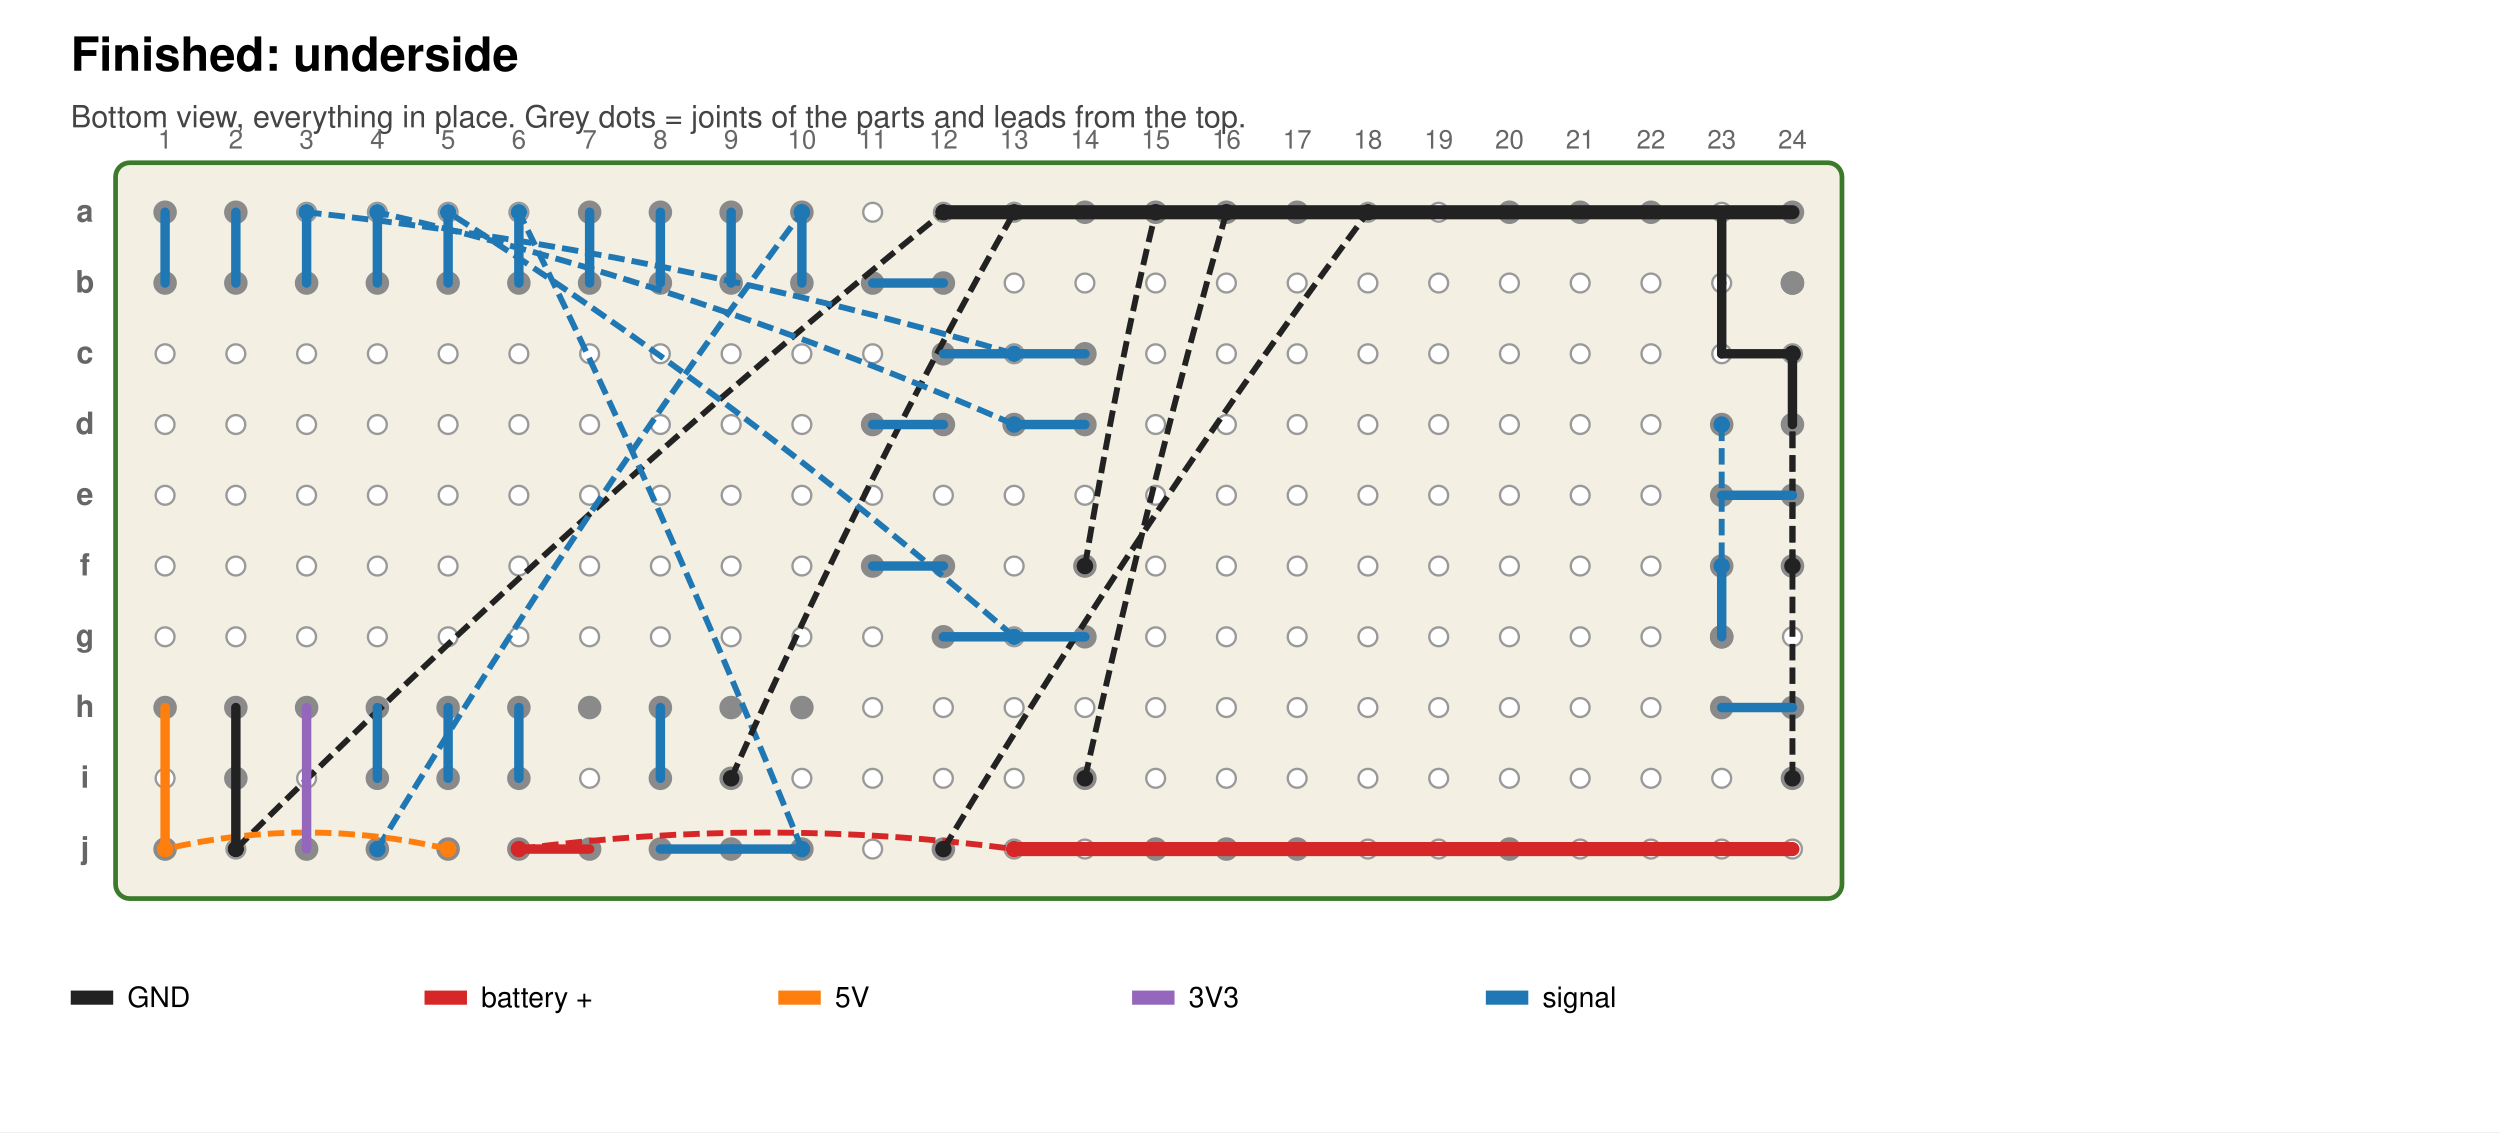
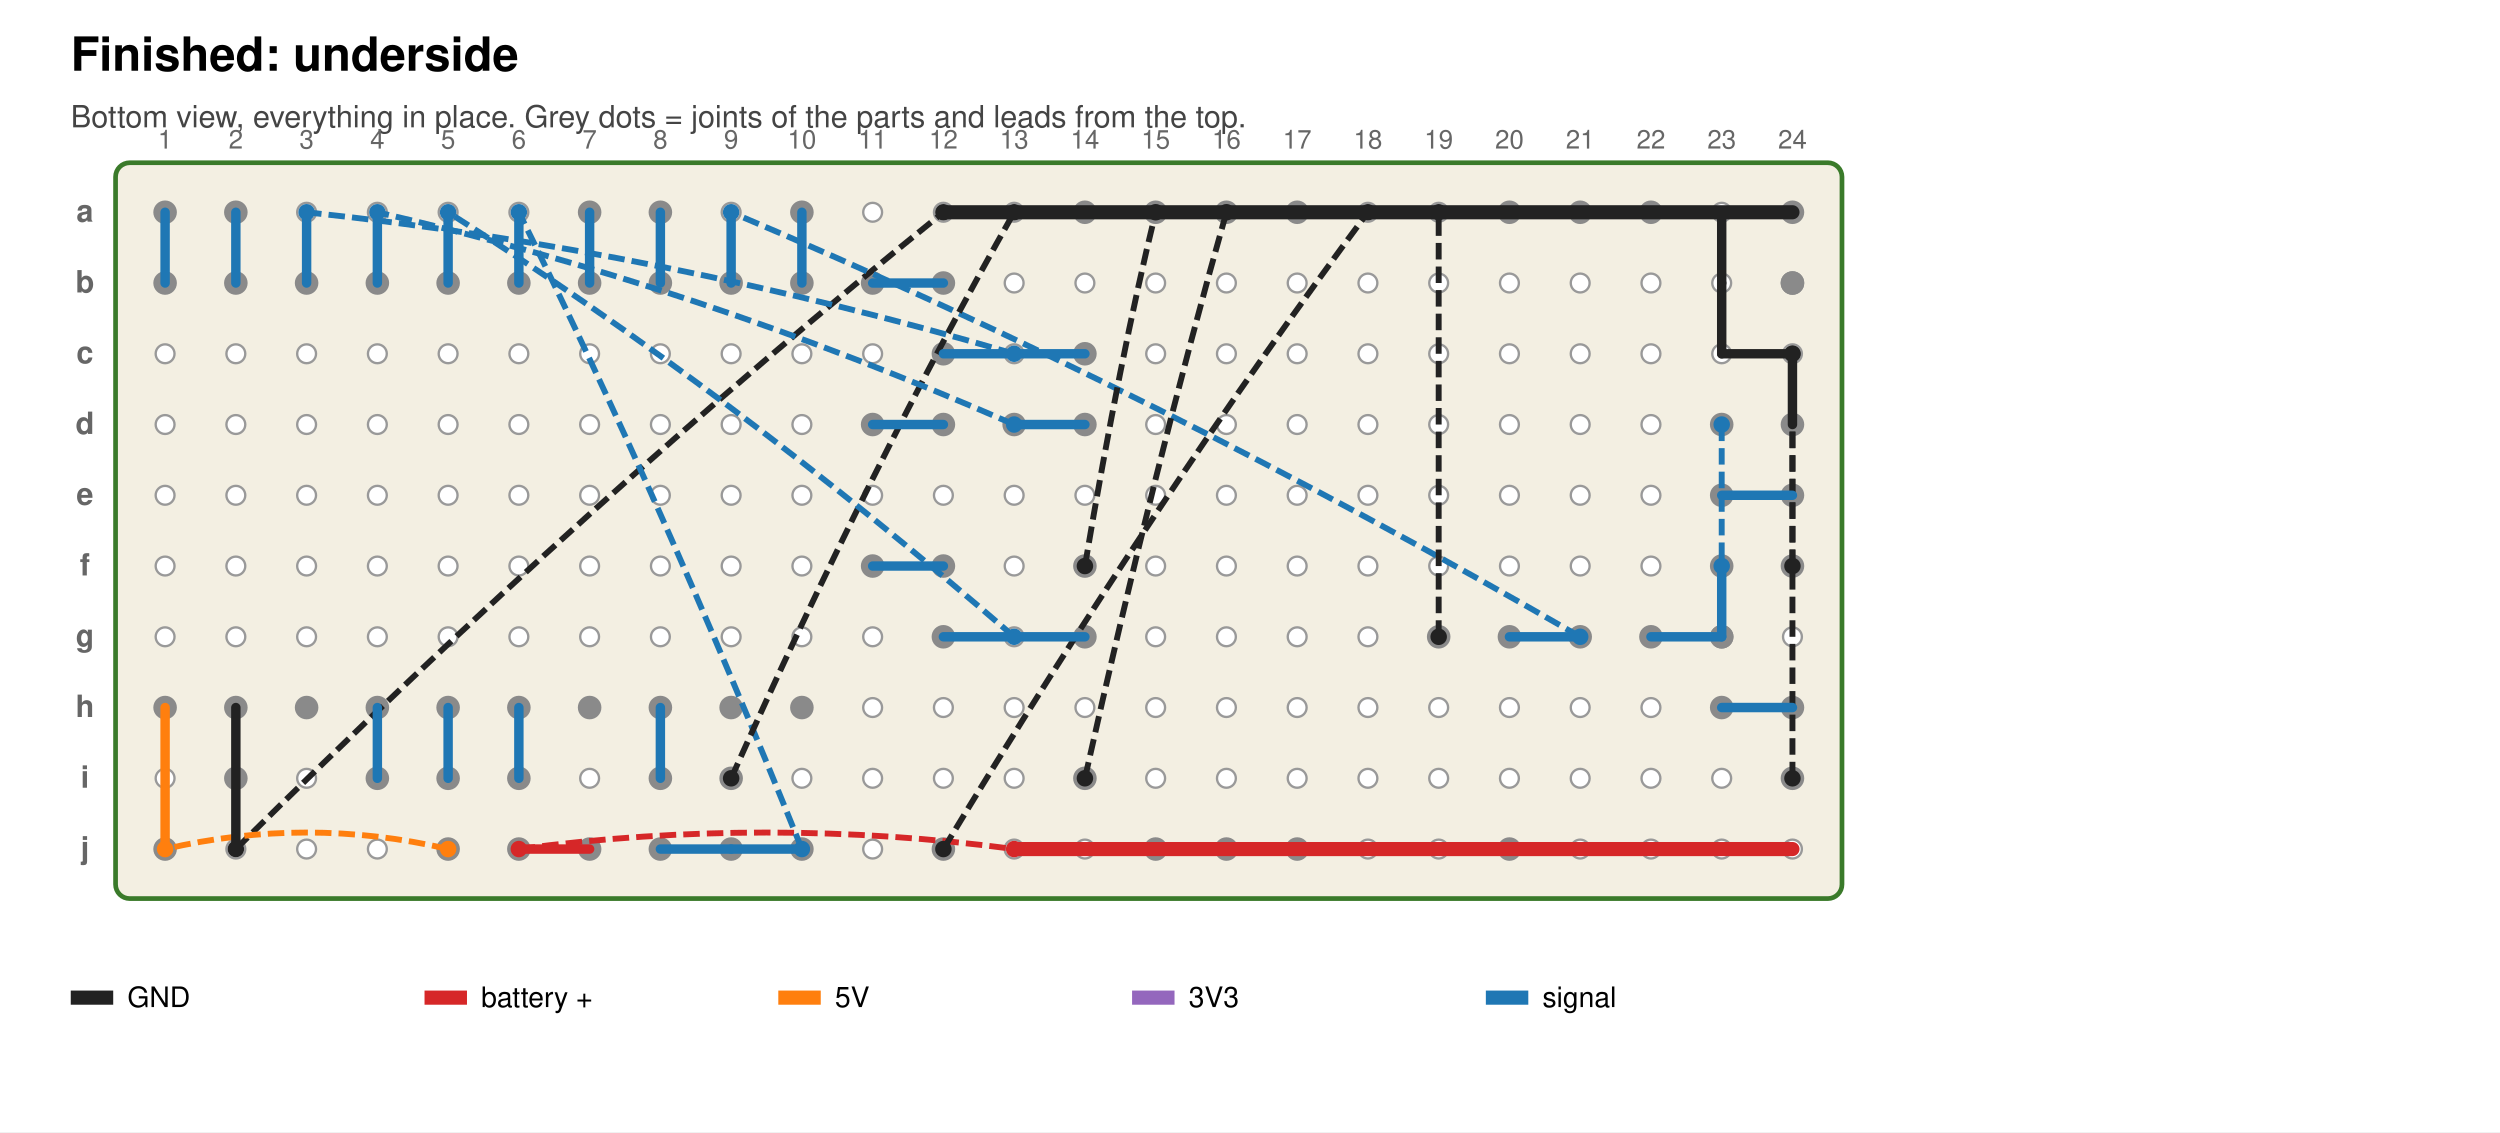
<svg xmlns="http://www.w3.org/2000/svg" width="1060" height="480" font-family="Helvetica,Arial">
  <defs>
    <filter id="mute">
      <feColorMatrix type="saturate" values="0" />
    </filter>
  </defs>
  <rect width="100%" height="100%" fill="#ffffff" />
  <text x="30" y="30" font-size="20" font-weight="bold">Finished: underside</text>
  <text x="30" y="54" font-size="13" fill="#444">Bottom view, everything in place. Grey dots = joints of the parts and leads from the top.</text>
  <rect x="49" y="69" width="732" height="312" rx="6" fill="#f3efe2" stroke="#3a7a2a" stroke-width="2" />
  <text x="70" y="63" font-size="11" fill="#666" text-anchor="middle">1</text>
  <text x="100" y="63" font-size="11" fill="#666" text-anchor="middle">2</text>
  <text x="130" y="63" font-size="11" fill="#666" text-anchor="middle">3</text>
  <text x="160" y="63" font-size="11" fill="#666" text-anchor="middle">4</text>
  <text x="190" y="63" font-size="11" fill="#666" text-anchor="middle">5</text>
  <text x="220" y="63" font-size="11" fill="#666" text-anchor="middle">6</text>
  <text x="250" y="63" font-size="11" fill="#666" text-anchor="middle">7</text>
  <text x="280" y="63" font-size="11" fill="#666" text-anchor="middle">8</text>
  <text x="310" y="63" font-size="11" fill="#666" text-anchor="middle">9</text>
  <text x="340" y="63" font-size="11" fill="#666" text-anchor="middle">10</text>
  <text x="370" y="63" font-size="11" fill="#666" text-anchor="middle">11</text>
  <text x="400" y="63" font-size="11" fill="#666" text-anchor="middle">12</text>
  <text x="430" y="63" font-size="11" fill="#666" text-anchor="middle">13</text>
  <text x="460" y="63" font-size="11" fill="#666" text-anchor="middle">14</text>
  <text x="490" y="63" font-size="11" fill="#666" text-anchor="middle">15</text>
  <text x="520" y="63" font-size="11" fill="#666" text-anchor="middle">16</text>
  <text x="550" y="63" font-size="11" fill="#666" text-anchor="middle">17</text>
  <text x="580" y="63" font-size="11" fill="#666" text-anchor="middle">18</text>
  <text x="610" y="63" font-size="11" fill="#666" text-anchor="middle">19</text>
  <text x="640" y="63" font-size="11" fill="#666" text-anchor="middle">20</text>
  <text x="670" y="63" font-size="11" fill="#666" text-anchor="middle">21</text>
  <text x="700" y="63" font-size="11" fill="#666" text-anchor="middle">22</text>
  <text x="730" y="63" font-size="11" fill="#666" text-anchor="middle">23</text>
  <text x="760" y="63" font-size="11" fill="#666" text-anchor="middle">24</text>
  <text x="36" y="94" font-size="13" font-weight="bold" fill="#666" text-anchor="middle">a</text>
  <text x="36" y="124" font-size="13" font-weight="bold" fill="#666" text-anchor="middle">b</text>
  <text x="36" y="154" font-size="13" font-weight="bold" fill="#666" text-anchor="middle">c</text>
  <text x="36" y="184" font-size="13" font-weight="bold" fill="#666" text-anchor="middle">d</text>
  <text x="36" y="214" font-size="13" font-weight="bold" fill="#666" text-anchor="middle">e</text>
  <text x="36" y="244" font-size="13" font-weight="bold" fill="#666" text-anchor="middle">f</text>
  <text x="36" y="274" font-size="13" font-weight="bold" fill="#666" text-anchor="middle">g</text>
  <text x="36" y="304" font-size="13" font-weight="bold" fill="#666" text-anchor="middle">h</text>
  <text x="36" y="334" font-size="13" font-weight="bold" fill="#666" text-anchor="middle">i</text>
  <text x="36" y="364" font-size="13" font-weight="bold" fill="#666" text-anchor="middle">j</text>
  <circle cx="70" cy="90" r="4" fill="#fff" stroke="#999" />
  <circle cx="70" cy="120" r="4" fill="#fff" stroke="#999" />
  <circle cx="70" cy="150" r="4" fill="#fff" stroke="#999" />
  <circle cx="70" cy="180" r="4" fill="#fff" stroke="#999" />
  <circle cx="70" cy="210" r="4" fill="#fff" stroke="#999" />
  <circle cx="70" cy="240" r="4" fill="#fff" stroke="#999" />
  <circle cx="70" cy="270" r="4" fill="#fff" stroke="#999" />
  <circle cx="70" cy="300" r="4" fill="#fff" stroke="#999" />
  <circle cx="70" cy="330" r="4" fill="#fff" stroke="#999" />
  <circle cx="70" cy="360" r="4" fill="#fff" stroke="#999" />
  <circle cx="100" cy="90" r="4" fill="#fff" stroke="#999" />
  <circle cx="100" cy="120" r="4" fill="#fff" stroke="#999" />
  <circle cx="100" cy="150" r="4" fill="#fff" stroke="#999" />
  <circle cx="100" cy="180" r="4" fill="#fff" stroke="#999" />
  <circle cx="100" cy="210" r="4" fill="#fff" stroke="#999" />
  <circle cx="100" cy="240" r="4" fill="#fff" stroke="#999" />
  <circle cx="100" cy="270" r="4" fill="#fff" stroke="#999" />
  <circle cx="100" cy="300" r="4" fill="#fff" stroke="#999" />
  <circle cx="100" cy="330" r="4" fill="#fff" stroke="#999" />
  <circle cx="100" cy="360" r="4" fill="#fff" stroke="#999" />
  <circle cx="130" cy="90" r="4" fill="#fff" stroke="#999" />
  <circle cx="130" cy="120" r="4" fill="#fff" stroke="#999" />
  <circle cx="130" cy="150" r="4" fill="#fff" stroke="#999" />
  <circle cx="130" cy="180" r="4" fill="#fff" stroke="#999" />
  <circle cx="130" cy="210" r="4" fill="#fff" stroke="#999" />
  <circle cx="130" cy="240" r="4" fill="#fff" stroke="#999" />
  <circle cx="130" cy="270" r="4" fill="#fff" stroke="#999" />
  <circle cx="130" cy="300" r="4" fill="#fff" stroke="#999" />
  <circle cx="130" cy="330" r="4" fill="#fff" stroke="#999" />
  <circle cx="130" cy="360" r="4" fill="#fff" stroke="#999" />
  <circle cx="160" cy="90" r="4" fill="#fff" stroke="#999" />
  <circle cx="160" cy="120" r="4" fill="#fff" stroke="#999" />
  <circle cx="160" cy="150" r="4" fill="#fff" stroke="#999" />
  <circle cx="160" cy="180" r="4" fill="#fff" stroke="#999" />
  <circle cx="160" cy="210" r="4" fill="#fff" stroke="#999" />
  <circle cx="160" cy="240" r="4" fill="#fff" stroke="#999" />
  <circle cx="160" cy="270" r="4" fill="#fff" stroke="#999" />
  <circle cx="160" cy="300" r="4" fill="#fff" stroke="#999" />
  <circle cx="160" cy="330" r="4" fill="#fff" stroke="#999" />
  <circle cx="160" cy="360" r="4" fill="#fff" stroke="#999" />
  <circle cx="190" cy="90" r="4" fill="#fff" stroke="#999" />
  <circle cx="190" cy="120" r="4" fill="#fff" stroke="#999" />
  <circle cx="190" cy="150" r="4" fill="#fff" stroke="#999" />
  <circle cx="190" cy="180" r="4" fill="#fff" stroke="#999" />
  <circle cx="190" cy="210" r="4" fill="#fff" stroke="#999" />
  <circle cx="190" cy="240" r="4" fill="#fff" stroke="#999" />
  <circle cx="190" cy="270" r="4" fill="#fff" stroke="#999" />
  <circle cx="190" cy="300" r="4" fill="#fff" stroke="#999" />
  <circle cx="190" cy="330" r="4" fill="#fff" stroke="#999" />
  <circle cx="190" cy="360" r="4" fill="#fff" stroke="#999" />
  <circle cx="220" cy="90" r="4" fill="#fff" stroke="#999" />
  <circle cx="220" cy="120" r="4" fill="#fff" stroke="#999" />
  <circle cx="220" cy="150" r="4" fill="#fff" stroke="#999" />
  <circle cx="220" cy="180" r="4" fill="#fff" stroke="#999" />
  <circle cx="220" cy="210" r="4" fill="#fff" stroke="#999" />
  <circle cx="220" cy="240" r="4" fill="#fff" stroke="#999" />
  <circle cx="220" cy="270" r="4" fill="#fff" stroke="#999" />
  <circle cx="220" cy="300" r="4" fill="#fff" stroke="#999" />
  <circle cx="220" cy="330" r="4" fill="#fff" stroke="#999" />
  <circle cx="220" cy="360" r="4" fill="#fff" stroke="#999" />
  <circle cx="250" cy="90" r="4" fill="#fff" stroke="#999" />
  <circle cx="250" cy="120" r="4" fill="#fff" stroke="#999" />
  <circle cx="250" cy="150" r="4" fill="#fff" stroke="#999" />
  <circle cx="250" cy="180" r="4" fill="#fff" stroke="#999" />
  <circle cx="250" cy="210" r="4" fill="#fff" stroke="#999" />
  <circle cx="250" cy="240" r="4" fill="#fff" stroke="#999" />
  <circle cx="250" cy="270" r="4" fill="#fff" stroke="#999" />
  <circle cx="250" cy="300" r="4" fill="#fff" stroke="#999" />
  <circle cx="250" cy="330" r="4" fill="#fff" stroke="#999" />
  <circle cx="250" cy="360" r="4" fill="#fff" stroke="#999" />
  <circle cx="280" cy="90" r="4" fill="#fff" stroke="#999" />
  <circle cx="280" cy="120" r="4" fill="#fff" stroke="#999" />
  <circle cx="280" cy="150" r="4" fill="#fff" stroke="#999" />
  <circle cx="280" cy="180" r="4" fill="#fff" stroke="#999" />
  <circle cx="280" cy="210" r="4" fill="#fff" stroke="#999" />
  <circle cx="280" cy="240" r="4" fill="#fff" stroke="#999" />
  <circle cx="280" cy="270" r="4" fill="#fff" stroke="#999" />
  <circle cx="280" cy="300" r="4" fill="#fff" stroke="#999" />
  <circle cx="280" cy="330" r="4" fill="#fff" stroke="#999" />
  <circle cx="280" cy="360" r="4" fill="#fff" stroke="#999" />
  <circle cx="310" cy="90" r="4" fill="#fff" stroke="#999" />
  <circle cx="310" cy="120" r="4" fill="#fff" stroke="#999" />
  <circle cx="310" cy="150" r="4" fill="#fff" stroke="#999" />
  <circle cx="310" cy="180" r="4" fill="#fff" stroke="#999" />
  <circle cx="310" cy="210" r="4" fill="#fff" stroke="#999" />
  <circle cx="310" cy="240" r="4" fill="#fff" stroke="#999" />
  <circle cx="310" cy="270" r="4" fill="#fff" stroke="#999" />
  <circle cx="310" cy="300" r="4" fill="#fff" stroke="#999" />
  <circle cx="310" cy="330" r="4" fill="#fff" stroke="#999" />
  <circle cx="310" cy="360" r="4" fill="#fff" stroke="#999" />
  <circle cx="340" cy="90" r="4" fill="#fff" stroke="#999" />
  <circle cx="340" cy="120" r="4" fill="#fff" stroke="#999" />
  <circle cx="340" cy="150" r="4" fill="#fff" stroke="#999" />
  <circle cx="340" cy="180" r="4" fill="#fff" stroke="#999" />
  <circle cx="340" cy="210" r="4" fill="#fff" stroke="#999" />
  <circle cx="340" cy="240" r="4" fill="#fff" stroke="#999" />
  <circle cx="340" cy="270" r="4" fill="#fff" stroke="#999" />
  <circle cx="340" cy="300" r="4" fill="#fff" stroke="#999" />
  <circle cx="340" cy="330" r="4" fill="#fff" stroke="#999" />
  <circle cx="340" cy="360" r="4" fill="#fff" stroke="#999" />
  <circle cx="370" cy="90" r="4" fill="#fff" stroke="#999" />
  <circle cx="370" cy="120" r="4" fill="#fff" stroke="#999" />
  <circle cx="370" cy="150" r="4" fill="#fff" stroke="#999" />
  <circle cx="370" cy="180" r="4" fill="#fff" stroke="#999" />
  <circle cx="370" cy="210" r="4" fill="#fff" stroke="#999" />
  <circle cx="370" cy="240" r="4" fill="#fff" stroke="#999" />
  <circle cx="370" cy="270" r="4" fill="#fff" stroke="#999" />
  <circle cx="370" cy="300" r="4" fill="#fff" stroke="#999" />
  <circle cx="370" cy="330" r="4" fill="#fff" stroke="#999" />
  <circle cx="370" cy="360" r="4" fill="#fff" stroke="#999" />
  <circle cx="400" cy="90" r="4" fill="#fff" stroke="#999" />
  <circle cx="400" cy="120" r="4" fill="#fff" stroke="#999" />
  <circle cx="400" cy="150" r="4" fill="#fff" stroke="#999" />
  <circle cx="400" cy="180" r="4" fill="#fff" stroke="#999" />
  <circle cx="400" cy="210" r="4" fill="#fff" stroke="#999" />
  <circle cx="400" cy="240" r="4" fill="#fff" stroke="#999" />
  <circle cx="400" cy="270" r="4" fill="#fff" stroke="#999" />
  <circle cx="400" cy="300" r="4" fill="#fff" stroke="#999" />
  <circle cx="400" cy="330" r="4" fill="#fff" stroke="#999" />
  <circle cx="400" cy="360" r="4" fill="#fff" stroke="#999" />
  <circle cx="430" cy="90" r="4" fill="#fff" stroke="#999" />
  <circle cx="430" cy="120" r="4" fill="#fff" stroke="#999" />
  <circle cx="430" cy="150" r="4" fill="#fff" stroke="#999" />
  <circle cx="430" cy="180" r="4" fill="#fff" stroke="#999" />
  <circle cx="430" cy="210" r="4" fill="#fff" stroke="#999" />
  <circle cx="430" cy="240" r="4" fill="#fff" stroke="#999" />
  <circle cx="430" cy="270" r="4" fill="#fff" stroke="#999" />
  <circle cx="430" cy="300" r="4" fill="#fff" stroke="#999" />
  <circle cx="430" cy="330" r="4" fill="#fff" stroke="#999" />
  <circle cx="430" cy="360" r="4" fill="#fff" stroke="#999" />
  <circle cx="460" cy="90" r="4" fill="#fff" stroke="#999" />
  <circle cx="460" cy="120" r="4" fill="#fff" stroke="#999" />
  <circle cx="460" cy="150" r="4" fill="#fff" stroke="#999" />
  <circle cx="460" cy="180" r="4" fill="#fff" stroke="#999" />
  <circle cx="460" cy="210" r="4" fill="#fff" stroke="#999" />
  <circle cx="460" cy="240" r="4" fill="#fff" stroke="#999" />
  <circle cx="460" cy="270" r="4" fill="#fff" stroke="#999" />
  <circle cx="460" cy="300" r="4" fill="#fff" stroke="#999" />
  <circle cx="460" cy="330" r="4" fill="#fff" stroke="#999" />
  <circle cx="460" cy="360" r="4" fill="#fff" stroke="#999" />
  <circle cx="490" cy="90" r="4" fill="#fff" stroke="#999" />
  <circle cx="490" cy="120" r="4" fill="#fff" stroke="#999" />
  <circle cx="490" cy="150" r="4" fill="#fff" stroke="#999" />
  <circle cx="490" cy="180" r="4" fill="#fff" stroke="#999" />
  <circle cx="490" cy="210" r="4" fill="#fff" stroke="#999" />
  <circle cx="490" cy="240" r="4" fill="#fff" stroke="#999" />
  <circle cx="490" cy="270" r="4" fill="#fff" stroke="#999" />
  <circle cx="490" cy="300" r="4" fill="#fff" stroke="#999" />
  <circle cx="490" cy="330" r="4" fill="#fff" stroke="#999" />
  <circle cx="490" cy="360" r="4" fill="#fff" stroke="#999" />
  <circle cx="520" cy="90" r="4" fill="#fff" stroke="#999" />
  <circle cx="520" cy="120" r="4" fill="#fff" stroke="#999" />
  <circle cx="520" cy="150" r="4" fill="#fff" stroke="#999" />
  <circle cx="520" cy="180" r="4" fill="#fff" stroke="#999" />
  <circle cx="520" cy="210" r="4" fill="#fff" stroke="#999" />
  <circle cx="520" cy="240" r="4" fill="#fff" stroke="#999" />
  <circle cx="520" cy="270" r="4" fill="#fff" stroke="#999" />
  <circle cx="520" cy="300" r="4" fill="#fff" stroke="#999" />
  <circle cx="520" cy="330" r="4" fill="#fff" stroke="#999" />
  <circle cx="520" cy="360" r="4" fill="#fff" stroke="#999" />
  <circle cx="550" cy="90" r="4" fill="#fff" stroke="#999" />
  <circle cx="550" cy="120" r="4" fill="#fff" stroke="#999" />
  <circle cx="550" cy="150" r="4" fill="#fff" stroke="#999" />
  <circle cx="550" cy="180" r="4" fill="#fff" stroke="#999" />
  <circle cx="550" cy="210" r="4" fill="#fff" stroke="#999" />
  <circle cx="550" cy="240" r="4" fill="#fff" stroke="#999" />
  <circle cx="550" cy="270" r="4" fill="#fff" stroke="#999" />
  <circle cx="550" cy="300" r="4" fill="#fff" stroke="#999" />
  <circle cx="550" cy="330" r="4" fill="#fff" stroke="#999" />
  <circle cx="550" cy="360" r="4" fill="#fff" stroke="#999" />
  <circle cx="580" cy="90" r="4" fill="#fff" stroke="#999" />
  <circle cx="580" cy="120" r="4" fill="#fff" stroke="#999" />
  <circle cx="580" cy="150" r="4" fill="#fff" stroke="#999" />
  <circle cx="580" cy="180" r="4" fill="#fff" stroke="#999" />
  <circle cx="580" cy="210" r="4" fill="#fff" stroke="#999" />
  <circle cx="580" cy="240" r="4" fill="#fff" stroke="#999" />
  <circle cx="580" cy="270" r="4" fill="#fff" stroke="#999" />
  <circle cx="580" cy="300" r="4" fill="#fff" stroke="#999" />
  <circle cx="580" cy="330" r="4" fill="#fff" stroke="#999" />
  <circle cx="580" cy="360" r="4" fill="#fff" stroke="#999" />
  <circle cx="610" cy="90" r="4" fill="#fff" stroke="#999" />
  <circle cx="610" cy="120" r="4" fill="#fff" stroke="#999" />
  <circle cx="610" cy="150" r="4" fill="#fff" stroke="#999" />
  <circle cx="610" cy="180" r="4" fill="#fff" stroke="#999" />
  <circle cx="610" cy="210" r="4" fill="#fff" stroke="#999" />
  <circle cx="610" cy="240" r="4" fill="#fff" stroke="#999" />
  <circle cx="610" cy="270" r="4" fill="#fff" stroke="#999" />
  <circle cx="610" cy="300" r="4" fill="#fff" stroke="#999" />
  <circle cx="610" cy="330" r="4" fill="#fff" stroke="#999" />
  <circle cx="610" cy="360" r="4" fill="#fff" stroke="#999" />
  <circle cx="640" cy="90" r="4" fill="#fff" stroke="#999" />
  <circle cx="640" cy="120" r="4" fill="#fff" stroke="#999" />
  <circle cx="640" cy="150" r="4" fill="#fff" stroke="#999" />
  <circle cx="640" cy="180" r="4" fill="#fff" stroke="#999" />
  <circle cx="640" cy="210" r="4" fill="#fff" stroke="#999" />
  <circle cx="640" cy="240" r="4" fill="#fff" stroke="#999" />
  <circle cx="640" cy="270" r="4" fill="#fff" stroke="#999" />
  <circle cx="640" cy="300" r="4" fill="#fff" stroke="#999" />
  <circle cx="640" cy="330" r="4" fill="#fff" stroke="#999" />
  <circle cx="640" cy="360" r="4" fill="#fff" stroke="#999" />
  <circle cx="670" cy="90" r="4" fill="#fff" stroke="#999" />
  <circle cx="670" cy="120" r="4" fill="#fff" stroke="#999" />
  <circle cx="670" cy="150" r="4" fill="#fff" stroke="#999" />
  <circle cx="670" cy="180" r="4" fill="#fff" stroke="#999" />
  <circle cx="670" cy="210" r="4" fill="#fff" stroke="#999" />
  <circle cx="670" cy="240" r="4" fill="#fff" stroke="#999" />
  <circle cx="670" cy="270" r="4" fill="#fff" stroke="#999" />
  <circle cx="670" cy="300" r="4" fill="#fff" stroke="#999" />
  <circle cx="670" cy="330" r="4" fill="#fff" stroke="#999" />
  <circle cx="670" cy="360" r="4" fill="#fff" stroke="#999" />
  <circle cx="700" cy="90" r="4" fill="#fff" stroke="#999" />
  <circle cx="700" cy="120" r="4" fill="#fff" stroke="#999" />
  <circle cx="700" cy="150" r="4" fill="#fff" stroke="#999" />
  <circle cx="700" cy="180" r="4" fill="#fff" stroke="#999" />
  <circle cx="700" cy="210" r="4" fill="#fff" stroke="#999" />
  <circle cx="700" cy="240" r="4" fill="#fff" stroke="#999" />
  <circle cx="700" cy="270" r="4" fill="#fff" stroke="#999" />
  <circle cx="700" cy="300" r="4" fill="#fff" stroke="#999" />
  <circle cx="700" cy="330" r="4" fill="#fff" stroke="#999" />
  <circle cx="700" cy="360" r="4" fill="#fff" stroke="#999" />
  <circle cx="730" cy="90" r="4" fill="#fff" stroke="#999" />
  <circle cx="730" cy="120" r="4" fill="#fff" stroke="#999" />
  <circle cx="730" cy="150" r="4" fill="#fff" stroke="#999" />
  <circle cx="730" cy="180" r="4" fill="#fff" stroke="#999" />
  <circle cx="730" cy="210" r="4" fill="#fff" stroke="#999" />
  <circle cx="730" cy="240" r="4" fill="#fff" stroke="#999" />
  <circle cx="730" cy="270" r="4" fill="#fff" stroke="#999" />
  <circle cx="730" cy="300" r="4" fill="#fff" stroke="#999" />
  <circle cx="730" cy="330" r="4" fill="#fff" stroke="#999" />
  <circle cx="730" cy="360" r="4" fill="#fff" stroke="#999" />
  <circle cx="760" cy="90" r="4" fill="#fff" stroke="#999" />
  <circle cx="760" cy="120" r="4" fill="#fff" stroke="#999" />
  <circle cx="760" cy="150" r="4" fill="#fff" stroke="#999" />
  <circle cx="760" cy="180" r="4" fill="#fff" stroke="#999" />
  <circle cx="760" cy="210" r="4" fill="#fff" stroke="#999" />
  <circle cx="760" cy="240" r="4" fill="#fff" stroke="#999" />
  <circle cx="760" cy="270" r="4" fill="#fff" stroke="#999" />
  <circle cx="760" cy="300" r="4" fill="#fff" stroke="#999" />
  <circle cx="760" cy="330" r="4" fill="#fff" stroke="#999" />
  <circle cx="760" cy="360" r="4" fill="#fff" stroke="#999" />
  <circle cx="70" cy="120" r="5" fill="#8a8a8a" />
  <circle cx="100" cy="120" r="5" fill="#8a8a8a" />
  <circle cx="130" cy="120" r="5" fill="#8a8a8a" />
  <circle cx="160" cy="120" r="5" fill="#8a8a8a" />
  <circle cx="190" cy="120" r="5" fill="#8a8a8a" />
  <circle cx="220" cy="120" r="5" fill="#8a8a8a" />
  <circle cx="250" cy="120" r="5" fill="#8a8a8a" />
  <circle cx="280" cy="120" r="5" fill="#8a8a8a" />
  <circle cx="310" cy="120" r="5" fill="#8a8a8a" />
  <circle cx="340" cy="120" r="5" fill="#8a8a8a" />
  <circle cx="70" cy="300" r="5" fill="#8a8a8a" />
  <circle cx="100" cy="300" r="5" fill="#8a8a8a" />
  <circle cx="130" cy="300" r="5" fill="#8a8a8a" />
  <circle cx="160" cy="300" r="5" fill="#8a8a8a" />
  <circle cx="190" cy="300" r="5" fill="#8a8a8a" />
  <circle cx="220" cy="300" r="5" fill="#8a8a8a" />
  <circle cx="250" cy="300" r="5" fill="#8a8a8a" />
  <circle cx="280" cy="300" r="5" fill="#8a8a8a" />
  <circle cx="310" cy="300" r="5" fill="#8a8a8a" />
  <circle cx="340" cy="300" r="5" fill="#8a8a8a" />
  <circle cx="70" cy="360" r="5" fill="#8a8a8a" />
  <circle cx="100" cy="330" r="5" fill="#8a8a8a" />
-   <circle cx="130" cy="360" r="5" fill="#8a8a8a" />
-   <circle cx="160" cy="360" r="5" fill="#8a8a8a" />
  <circle cx="190" cy="360" r="5" fill="#8a8a8a" />
  <circle cx="220" cy="360" r="5" fill="#8a8a8a" />
  <circle cx="250" cy="360" r="5" fill="#8a8a8a" />
  <circle cx="280" cy="360" r="5" fill="#8a8a8a" />
  <circle cx="310" cy="360" r="5" fill="#8a8a8a" />
  <circle cx="310" cy="330" r="5" fill="#8a8a8a" />
  <circle cx="340" cy="360" r="5" fill="#8a8a8a" />
  <circle cx="400" cy="360" r="5" fill="#8a8a8a" />
  <circle cx="400" cy="120" r="5" fill="#8a8a8a" />
  <circle cx="400" cy="150" r="5" fill="#8a8a8a" />
  <circle cx="460" cy="90" r="5" fill="#8a8a8a" />
  <circle cx="460" cy="150" r="5" fill="#8a8a8a" />
  <circle cx="400" cy="180" r="5" fill="#8a8a8a" />
  <circle cx="430" cy="180" r="5" fill="#8a8a8a" />
  <circle cx="460" cy="180" r="5" fill="#8a8a8a" />
  <circle cx="460" cy="240" r="5" fill="#8a8a8a" />
  <circle cx="400" cy="240" r="5" fill="#8a8a8a" />
  <circle cx="400" cy="270" r="5" fill="#8a8a8a" />
  <circle cx="460" cy="270" r="5" fill="#8a8a8a" />
  <circle cx="460" cy="330" r="5" fill="#8a8a8a" />
+   <circle cx="700" cy="270" r="5" fill="#8a8a8a" />
+   <circle cx="670" cy="270" r="5" fill="#8a8a8a" />
+   <circle cx="640" cy="270" r="5" fill="#8a8a8a" />
+   <circle cx="610" cy="270" r="5" fill="#8a8a8a" />
  <circle cx="730" cy="210" r="5" fill="#8a8a8a" />
  <circle cx="730" cy="180" r="5" fill="#8a8a8a" />
  <circle cx="730" cy="300" r="5" fill="#8a8a8a" />
  <circle cx="730" cy="270" r="5" fill="#8a8a8a" />
  <circle cx="760" cy="240" r="5" fill="#8a8a8a" />
  <circle cx="730" cy="240" r="5" fill="#8a8a8a" />
  <circle cx="760" cy="90" r="5" fill="#8a8a8a" />
  <circle cx="760" cy="120" r="5" fill="#8a8a8a" />
  <circle cx="760" cy="180" r="5" fill="#8a8a8a" />
  <circle cx="760" cy="210" r="5" fill="#8a8a8a" />
  <circle cx="760" cy="300" r="5" fill="#8a8a8a" />
  <circle cx="760" cy="330" r="5" fill="#8a8a8a" />
  <circle cx="70" cy="90" r="5" fill="#8a8a8a" />
  <circle cx="100" cy="90" r="5" fill="#8a8a8a" />
  <circle cx="220" cy="330" r="5" fill="#8a8a8a" />
  <circle cx="190" cy="330" r="5" fill="#8a8a8a" />
  <circle cx="160" cy="330" r="5" fill="#8a8a8a" />
  <circle cx="280" cy="330" r="5" fill="#8a8a8a" />
  <circle cx="250" cy="90" r="5" fill="#8a8a8a" />
  <circle cx="280" cy="90" r="5" fill="#8a8a8a" />
-   <circle cx="310" cy="90" r="5" fill="#8a8a8a" />
+   <circle cx="340" cy="90" r="5" fill="#8a8a8a" />
  <circle cx="370" cy="120" r="5" fill="#8a8a8a" />
  <circle cx="370" cy="180" r="5" fill="#8a8a8a" />
  <circle cx="370" cy="240" r="5" fill="#8a8a8a" />
  <circle cx="490" cy="360" r="5" fill="#8a8a8a" />
  <circle cx="520" cy="360" r="5" fill="#8a8a8a" />
  <circle cx="550" cy="360" r="5" fill="#8a8a8a" />
  <circle cx="490" cy="90" r="5" fill="#8a8a8a" />
  <circle cx="520" cy="90" r="5" fill="#8a8a8a" />
  <circle cx="550" cy="90" r="5" fill="#8a8a8a" />
  <circle cx="730" cy="270" r="5" fill="#8a8a8a" />
  <circle cx="640" cy="90" r="5" fill="#8a8a8a" />
  <circle cx="760" cy="120" r="5" fill="#8a8a8a" />
  <circle cx="670" cy="90" r="5" fill="#8a8a8a" />
  <circle cx="640" cy="360" r="5" fill="#8a8a8a" />
  <circle cx="700" cy="90" r="5" fill="#8a8a8a" />
-   <circle cx="340" cy="90" r="5" fill="#8a8a8a" />
  <path d="M100 360 Q250 211 400 90" fill="none" stroke="#222222" stroke-width="2.5" stroke-dasharray="7,3" />
  <circle cx="100" cy="360" r="3.5" fill="#222222" />
  <circle cx="400" cy="90" r="3.5" fill="#222222" />
-   <path d="M160 360 Q250 211 340 90" fill="none" stroke="#1f77b4" stroke-width="2.5" stroke-dasharray="7,3" />
-   <circle cx="160" cy="360" r="3.5" fill="#1f77b4" />
-   <circle cx="340" cy="90" r="3.5" fill="#1f77b4" />
+   <path d="M670 270 Q490 166 310 90" fill="none" stroke="#1f77b4" stroke-width="2.5" stroke-dasharray="7,3" />
+   <circle cx="670" cy="270" r="3.5" fill="#1f77b4" />
+   <circle cx="310" cy="90" r="3.5" fill="#1f77b4" />
+   <path d="M610 270 Q610 166 610 90" fill="none" stroke="#222222" stroke-width="2.5" stroke-dasharray="7,3" />
+   <circle cx="610" cy="270" r="3.5" fill="#222222" />
+   <circle cx="610" cy="90" r="3.5" fill="#222222" />
  <path d="M190 360 Q130 346 70 360" fill="none" stroke="#ff7f0e" stroke-width="2.5" stroke-dasharray="7,3" />
  <circle cx="190" cy="360" r="3.5" fill="#ff7f0e" />
  <circle cx="70" cy="360" r="3.5" fill="#ff7f0e" />
  <path d="M220 360 Q325 346 430 360" fill="none" stroke="#d62728" stroke-width="2.5" stroke-dasharray="7,3" />
  <circle cx="220" cy="360" r="3.5" fill="#d62728" />
  <circle cx="430" cy="360" r="3.5" fill="#d62728" />
  <path d="M340 360 Q280 211 220 90" fill="none" stroke="#1f77b4" stroke-width="2.5" stroke-dasharray="7,3" />
  <circle cx="340" cy="360" r="3.5" fill="#1f77b4" />
  <circle cx="220" cy="90" r="3.5" fill="#1f77b4" />
  <path d="M310 330 Q370 196 430 90" fill="none" stroke="#222222" stroke-width="2.5" stroke-dasharray="7,3" />
  <circle cx="310" cy="330" r="3.5" fill="#222222" />
  <circle cx="430" cy="90" r="3.5" fill="#222222" />
  <path d="M400 360 Q490 211 580 90" fill="none" stroke="#222222" stroke-width="2.5" stroke-dasharray="7,3" />
  <circle cx="400" cy="360" r="3.5" fill="#222222" />
  <circle cx="580" cy="90" r="3.5" fill="#222222" />
  <path d="M430 150 Q280 106 130 90" fill="none" stroke="#1f77b4" stroke-width="2.5" stroke-dasharray="7,3" />
  <circle cx="430" cy="150" r="3.5" fill="#1f77b4" />
  <circle cx="130" cy="90" r="3.5" fill="#1f77b4" />
  <path d="M430 180 Q295 121 160 90" fill="none" stroke="#1f77b4" stroke-width="2.5" stroke-dasharray="7,3" />
  <circle cx="430" cy="180" r="3.5" fill="#1f77b4" />
  <circle cx="160" cy="90" r="3.5" fill="#1f77b4" />
  <path d="M430 270 Q310 166 190 90" fill="none" stroke="#1f77b4" stroke-width="2.5" stroke-dasharray="7,3" />
  <circle cx="430" cy="270" r="3.5" fill="#1f77b4" />
  <circle cx="190" cy="90" r="3.5" fill="#1f77b4" />
  <path d="M460 240 Q475 151 490 90" fill="none" stroke="#222222" stroke-width="2.5" stroke-dasharray="7,3" />
  <circle cx="460" cy="240" r="3.5" fill="#222222" />
  <circle cx="490" cy="90" r="3.5" fill="#222222" />
  <path d="M460 330 Q490 196 520 90" fill="none" stroke="#222222" stroke-width="2.5" stroke-dasharray="7,3" />
  <circle cx="460" cy="330" r="3.5" fill="#222222" />
  <circle cx="520" cy="90" r="3.5" fill="#222222" />
  <path d="M730 180 Q730 196 730 240" fill="none" stroke="#1f77b4" stroke-width="2.5" stroke-dasharray="7,3" />
  <circle cx="730" cy="180" r="3.5" fill="#1f77b4" />
  <circle cx="730" cy="240" r="3.5" fill="#1f77b4" />
  <path d="M760 240 Q760 181 760 150" fill="none" stroke="#222222" stroke-width="2.5" stroke-dasharray="7,3" />
  <circle cx="760" cy="240" r="3.5" fill="#222222" />
  <circle cx="760" cy="150" r="3.5" fill="#222222" />
  <path d="M760 330 Q760 226 760 150" fill="none" stroke="#222222" stroke-width="2.5" stroke-dasharray="7,3" />
  <circle cx="760" cy="330" r="3.5" fill="#222222" />
  <circle cx="760" cy="150" r="3.5" fill="#222222" />
  <line x1="70" y1="90" x2="70" y2="120" stroke="#1f77b4" stroke-width="4" stroke-linecap="round" />
  <line x1="100" y1="90" x2="100" y2="120" stroke="#1f77b4" stroke-width="4" stroke-linecap="round" />
  <line x1="130" y1="90" x2="130" y2="120" stroke="#1f77b4" stroke-width="4" stroke-linecap="round" />
  <line x1="160" y1="90" x2="160" y2="120" stroke="#1f77b4" stroke-width="4" stroke-linecap="round" />
  <line x1="190" y1="90" x2="190" y2="120" stroke="#1f77b4" stroke-width="4" stroke-linecap="round" />
  <line x1="220" y1="90" x2="220" y2="120" stroke="#1f77b4" stroke-width="4" stroke-linecap="round" />
  <line x1="250" y1="90" x2="250" y2="120" stroke="#1f77b4" stroke-width="4" stroke-linecap="round" />
  <line x1="280" y1="90" x2="280" y2="120" stroke="#1f77b4" stroke-width="4" stroke-linecap="round" />
  <line x1="310" y1="90" x2="310" y2="120" stroke="#1f77b4" stroke-width="4" stroke-linecap="round" />
  <line x1="340" y1="90" x2="340" y2="120" stroke="#1f77b4" stroke-width="4" stroke-linecap="round" />
  <line x1="70" y1="300" x2="70" y2="360" stroke="#ff7f0e" stroke-width="4" stroke-linecap="round" />
  <line x1="100" y1="300" x2="100" y2="360" stroke="#222222" stroke-width="4" stroke-linecap="round" />
-   <line x1="130" y1="300" x2="130" y2="360" stroke="#9467bd" stroke-width="4" stroke-linecap="round" />
  <line x1="160" y1="300" x2="160" y2="330" stroke="#1f77b4" stroke-width="4" stroke-linecap="round" />
  <line x1="190" y1="300" x2="190" y2="330" stroke="#1f77b4" stroke-width="4" stroke-linecap="round" />
  <line x1="220" y1="300" x2="220" y2="330" stroke="#1f77b4" stroke-width="4" stroke-linecap="round" />
  <line x1="280" y1="300" x2="280" y2="330" stroke="#1f77b4" stroke-width="4" stroke-linecap="round" />
+   <line x1="730" y1="270" x2="700" y2="270" stroke="#1f77b4" stroke-width="4" stroke-linecap="round" />
+   <line x1="670" y1="270" x2="640" y2="270" stroke="#1f77b4" stroke-width="4" stroke-linecap="round" />
  <line x1="220" y1="360" x2="250" y2="360" stroke="#d62728" stroke-width="4" stroke-linecap="round" />
  <line x1="280" y1="360" x2="310" y2="360" stroke="#1f77b4" stroke-width="4" stroke-linecap="round" />
  <line x1="310" y1="360" x2="340" y2="360" stroke="#1f77b4" stroke-width="4" stroke-linecap="round" />
  <line x1="370" y1="120" x2="400" y2="120" stroke="#1f77b4" stroke-width="4" stroke-linecap="round" />
  <line x1="370" y1="180" x2="400" y2="180" stroke="#1f77b4" stroke-width="4" stroke-linecap="round" />
  <line x1="370" y1="240" x2="400" y2="240" stroke="#1f77b4" stroke-width="4" stroke-linecap="round" />
  <line x1="400" y1="150" x2="430" y2="150" stroke="#1f77b4" stroke-width="4" stroke-linecap="round" />
  <line x1="430" y1="150" x2="460" y2="150" stroke="#1f77b4" stroke-width="4" stroke-linecap="round" />
  <line x1="430" y1="180" x2="460" y2="180" stroke="#1f77b4" stroke-width="4" stroke-linecap="round" />
  <line x1="400" y1="270" x2="430" y2="270" stroke="#1f77b4" stroke-width="4" stroke-linecap="round" />
  <line x1="430" y1="270" x2="460" y2="270" stroke="#1f77b4" stroke-width="4" stroke-linecap="round" />
  <line x1="730" y1="210" x2="760" y2="210" stroke="#1f77b4" stroke-width="4" stroke-linecap="round" />
  <line x1="730" y1="300" x2="760" y2="300" stroke="#1f77b4" stroke-width="4" stroke-linecap="round" />
  <line x1="730" y1="240" x2="730" y2="270" stroke="#1f77b4" stroke-width="4" stroke-linecap="round" />
  <line x1="760" y1="180" x2="760" y2="150" stroke="#222222" stroke-width="4" stroke-linecap="round" />
  <line x1="760" y1="150" x2="730" y2="150" stroke="#222222" stroke-width="4" stroke-linecap="round" />
  <line x1="730" y1="150" x2="730" y2="120" stroke="#222222" stroke-width="4" stroke-linecap="round" />
  <line x1="730" y1="120" x2="730" y2="90" stroke="#222222" stroke-width="4" stroke-linecap="round" />
  <line x1="400" y1="90" x2="760" y2="90" stroke="#222222" stroke-width="6" stroke-linecap="round" />
  <line x1="430" y1="360" x2="760" y2="360" stroke="#d62728" stroke-width="6" stroke-linecap="round" />
  <rect x="30" y="420" width="18" height="6" fill="#222222" />
  <text x="54" y="427" font-size="12">GND</text>
  <rect x="180" y="420" width="18" height="6" fill="#d62728" />
  <text x="204" y="427" font-size="12">battery +</text>
  <rect x="330" y="420" width="18" height="6" fill="#ff7f0e" />
  <text x="354" y="427" font-size="12">5V</text>
  <rect x="480" y="420" width="18" height="6" fill="#9467bd" />
  <text x="504" y="427" font-size="12">3V3</text>
  <rect x="630" y="420" width="18" height="6" fill="#1f77b4" />
  <text x="654" y="427" font-size="12">signal</text>
</svg>
